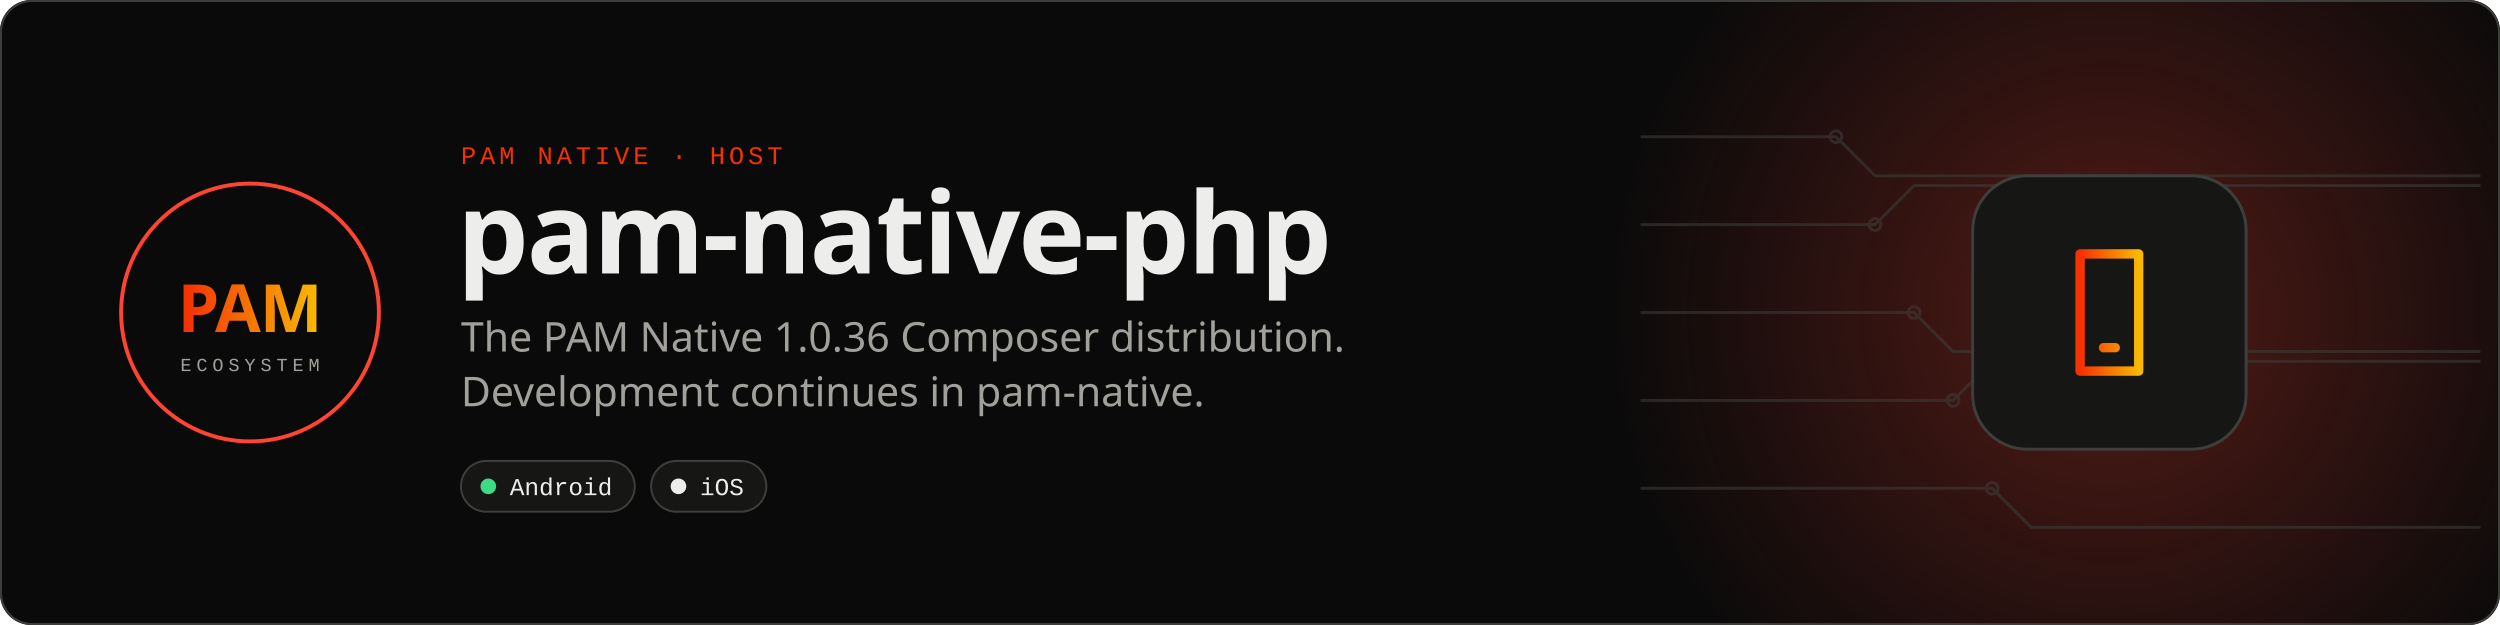
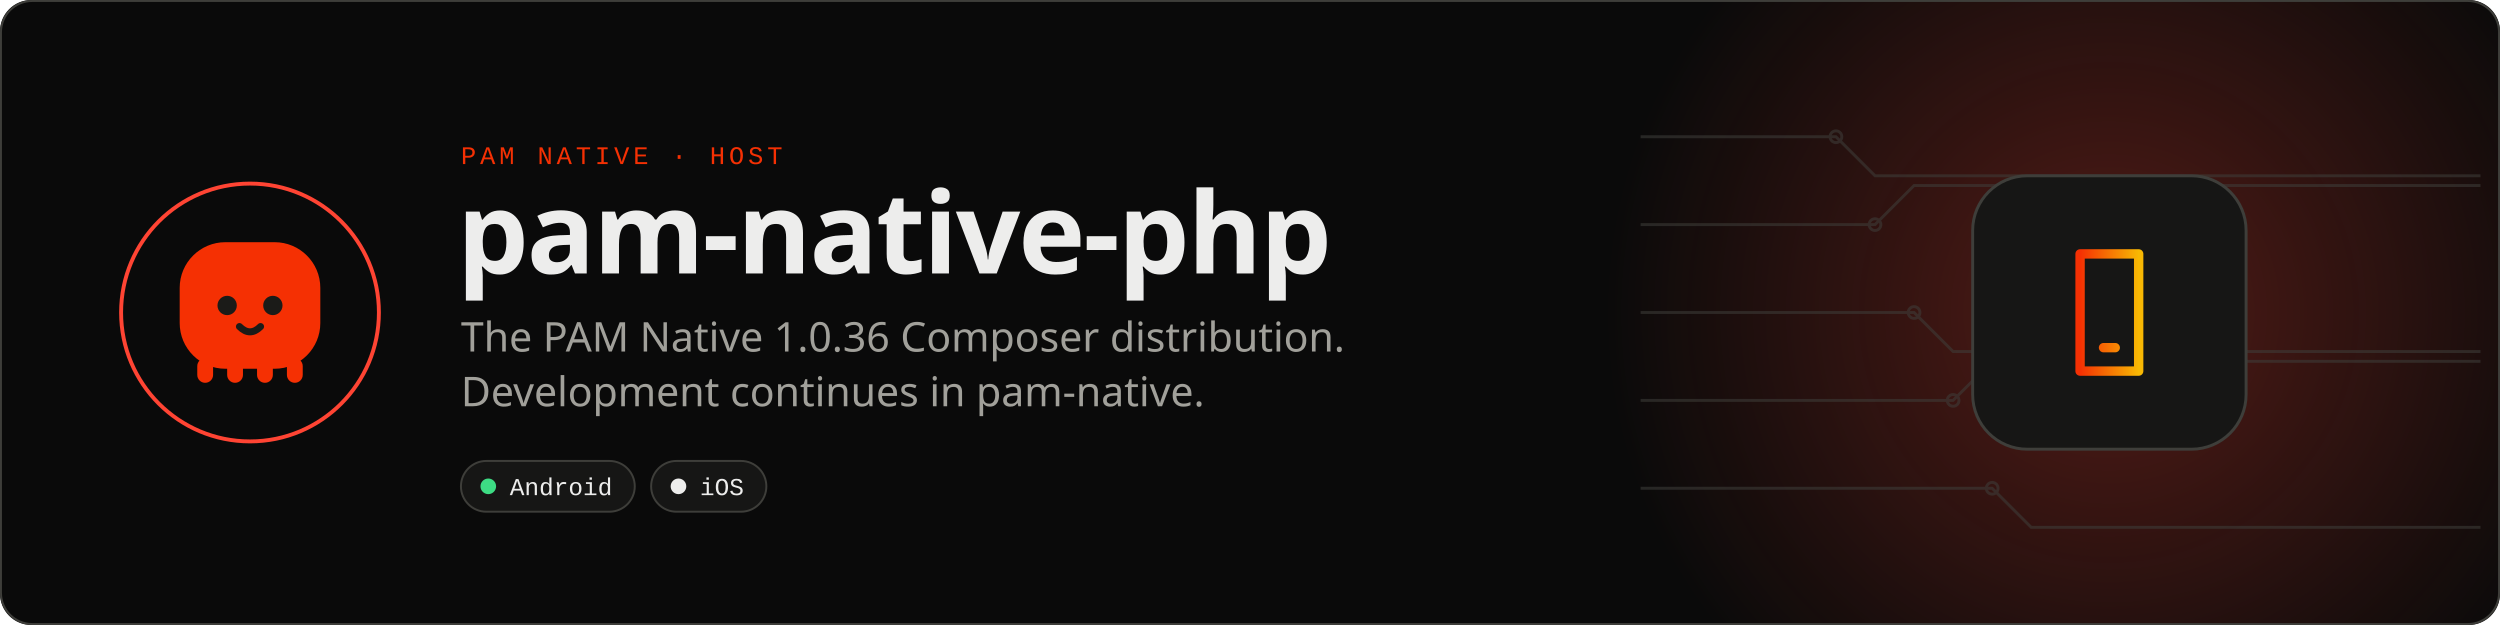
<svg xmlns="http://www.w3.org/2000/svg" viewBox="0 0 1280 320" width="1280" height="320" role="img" aria-label="pam-native-php: The PAM Native 1.0.36 Composer distribution. Development continues in pam-native.">
  <defs>
    <linearGradient id="pg" x1="0" y1="0" x2="1" y2="0">
      <stop offset="0" stop-color="#f53003" />
      <stop offset="1" stop-color="#f8b803" />
    </linearGradient>
    <radialGradient id="gl">
      <stop offset="0" stop-color="#ff4433" stop-opacity=".30" />
      <stop offset="1" stop-color="#ff4433" stop-opacity="0" />
    </radialGradient>
    <clipPath id="cl">
      <rect width="1280" height="320" rx="16" />
    </clipPath>
  </defs>
  <g clip-path="url(#cl)">
    <rect width="1280" height="320" fill="#0a0a0a" />
    <circle cx="1080" cy="160" r="260" fill="url(#gl)" />
    <g fill="none" stroke="#3e3e3a" stroke-width="1.5" opacity=".55">
      <path d="M840 70H940l20 20H1270" />
      <circle cx="940" cy="70" r="3" />
      <path d="M840 115H960l20 -20H1270" />
      <circle cx="960" cy="115" r="3" />
      <path d="M840 160H980l20 20H1270" />
      <circle cx="980" cy="160" r="3" />
      <path d="M840 205H1000l20 -20H1270" />
      <circle cx="1000" cy="205" r="3" />
      <path d="M840 250H1020l20 20H1270" />
      <circle cx="1020" cy="250" r="3" />
    </g>
  </g>
  <rect x=".5" y=".5" width="1279" height="319" rx="16" fill="none" stroke="#3e3e3a" />
  <circle cx="128" cy="160" r="66" fill="#0a0a0a" stroke="#ff4433" stroke-width="2" />
  <circle cx="128" cy="160" r="66" fill="none" stroke="#ff4433">
    <animate attributeName="r" values="66;92" dur="3s" repeatCount="indefinite" />
    <animate attributeName="stroke-opacity" values=".5;0" dur="3s" repeatCount="indefinite" />
  </circle>
-   <text x="128" y="170" text-anchor="middle" font-family="-apple-system, BlinkMacSystemFont, 'Segoe UI', 'Noto Sans', Helvetica, Arial, sans-serif" font-weight="700" font-size="34" letter-spacing="-.5" fill="url(#pg)">PAM</text>
-   <text x="128" y="190" text-anchor="middle" font-family="ui-monospace, SFMono-Regular, 'SF Mono', Menlo, Consolas, 'Liberation Mono', monospace" font-size="9.5" letter-spacing="2.5" fill="#a1a09a">ECOSYSTEM</text>
+   <g transform="translate(74 104.2) scale(.9)">
+     <rect x="30" y="88" width="9" height="14" rx="4.5" fill="#f53003" />
+     <rect x="47" y="88" width="9" height="14" rx="4.5" fill="#f53003" />
+     <rect x="64" y="88" width="9" height="14" rx="4.5" fill="#f53003" />
+     <rect x="81" y="88" width="9" height="14" rx="4.5" fill="#f53003" />
+     <rect x="20" y="22" width="80" height="72" rx="26" fill="#f53003" />
+     <circle cx="47" cy="58" r="5.5" fill="#1b1b18" />
+     <circle cx="73" cy="58" r="5.5" fill="#1b1b18" />
+     <path d="M54 70q6 6 12 0" stroke="#1b1b18" stroke-width="4" stroke-linecap="round" fill="none" />
+   </g>
  <text x="236" y="84" font-family="ui-monospace, SFMono-Regular, 'SF Mono', Menlo, Consolas, 'Liberation Mono', monospace" font-size="13" letter-spacing="2" fill="#f53003">PAM NATIVE · HOST</text>
  <text x="234" y="140" font-family="-apple-system, BlinkMacSystemFont, 'Segoe UI', 'Noto Sans', Helvetica, Arial, sans-serif" font-weight="700" font-size="58" letter-spacing="-1" fill="#ededec">pam-native-php</text>
  <text x="236" y="180" font-family="-apple-system, BlinkMacSystemFont, 'Segoe UI', 'Noto Sans', Helvetica, Arial, sans-serif" font-size="21" fill="#a1a09a">The PAM Native 1.0.36 Composer distribution.</text>
  <text x="236" y="208" font-family="-apple-system, BlinkMacSystemFont, 'Segoe UI', 'Noto Sans', Helvetica, Arial, sans-serif" font-size="21" fill="#a1a09a">Development continues in pam-native.</text>
  <rect x="236" y="236" width="89" height="26" rx="13" fill="#161615" stroke="#3e3e3a" />
  <circle cx="250" cy="249" r="4" fill="#3ddc84" />
  <text x="261" y="253.5" font-family="ui-monospace, SFMono-Regular, 'SF Mono', Menlo, Consolas, 'Liberation Mono', monospace" font-size="12.5" fill="#ededec">Android</text>
  <rect x="333.375" y="236" width="59" height="26" rx="13" fill="#161615" stroke="#3e3e3a" />
  <circle cx="347.375" cy="249" r="4" fill="#ededec" />
  <text x="358.375" y="253.5" font-family="ui-monospace, SFMono-Regular, 'SF Mono', Menlo, Consolas, 'Liberation Mono', monospace" font-size="12.5" fill="#ededec">iOS</text>
  <rect x="1010" y="90" width="140" height="140" rx="28" fill="#161615" stroke="#3e3e3a" stroke-width="1.5" />
  <g transform="translate(1044 124) scale(3)" fill="none" stroke="url(#pg)" stroke-width="1.6" stroke-linecap="round" stroke-linejoin="round">
    <path d="M7 2h10v20H7zM11 18h2" />
  </g>
</svg>
